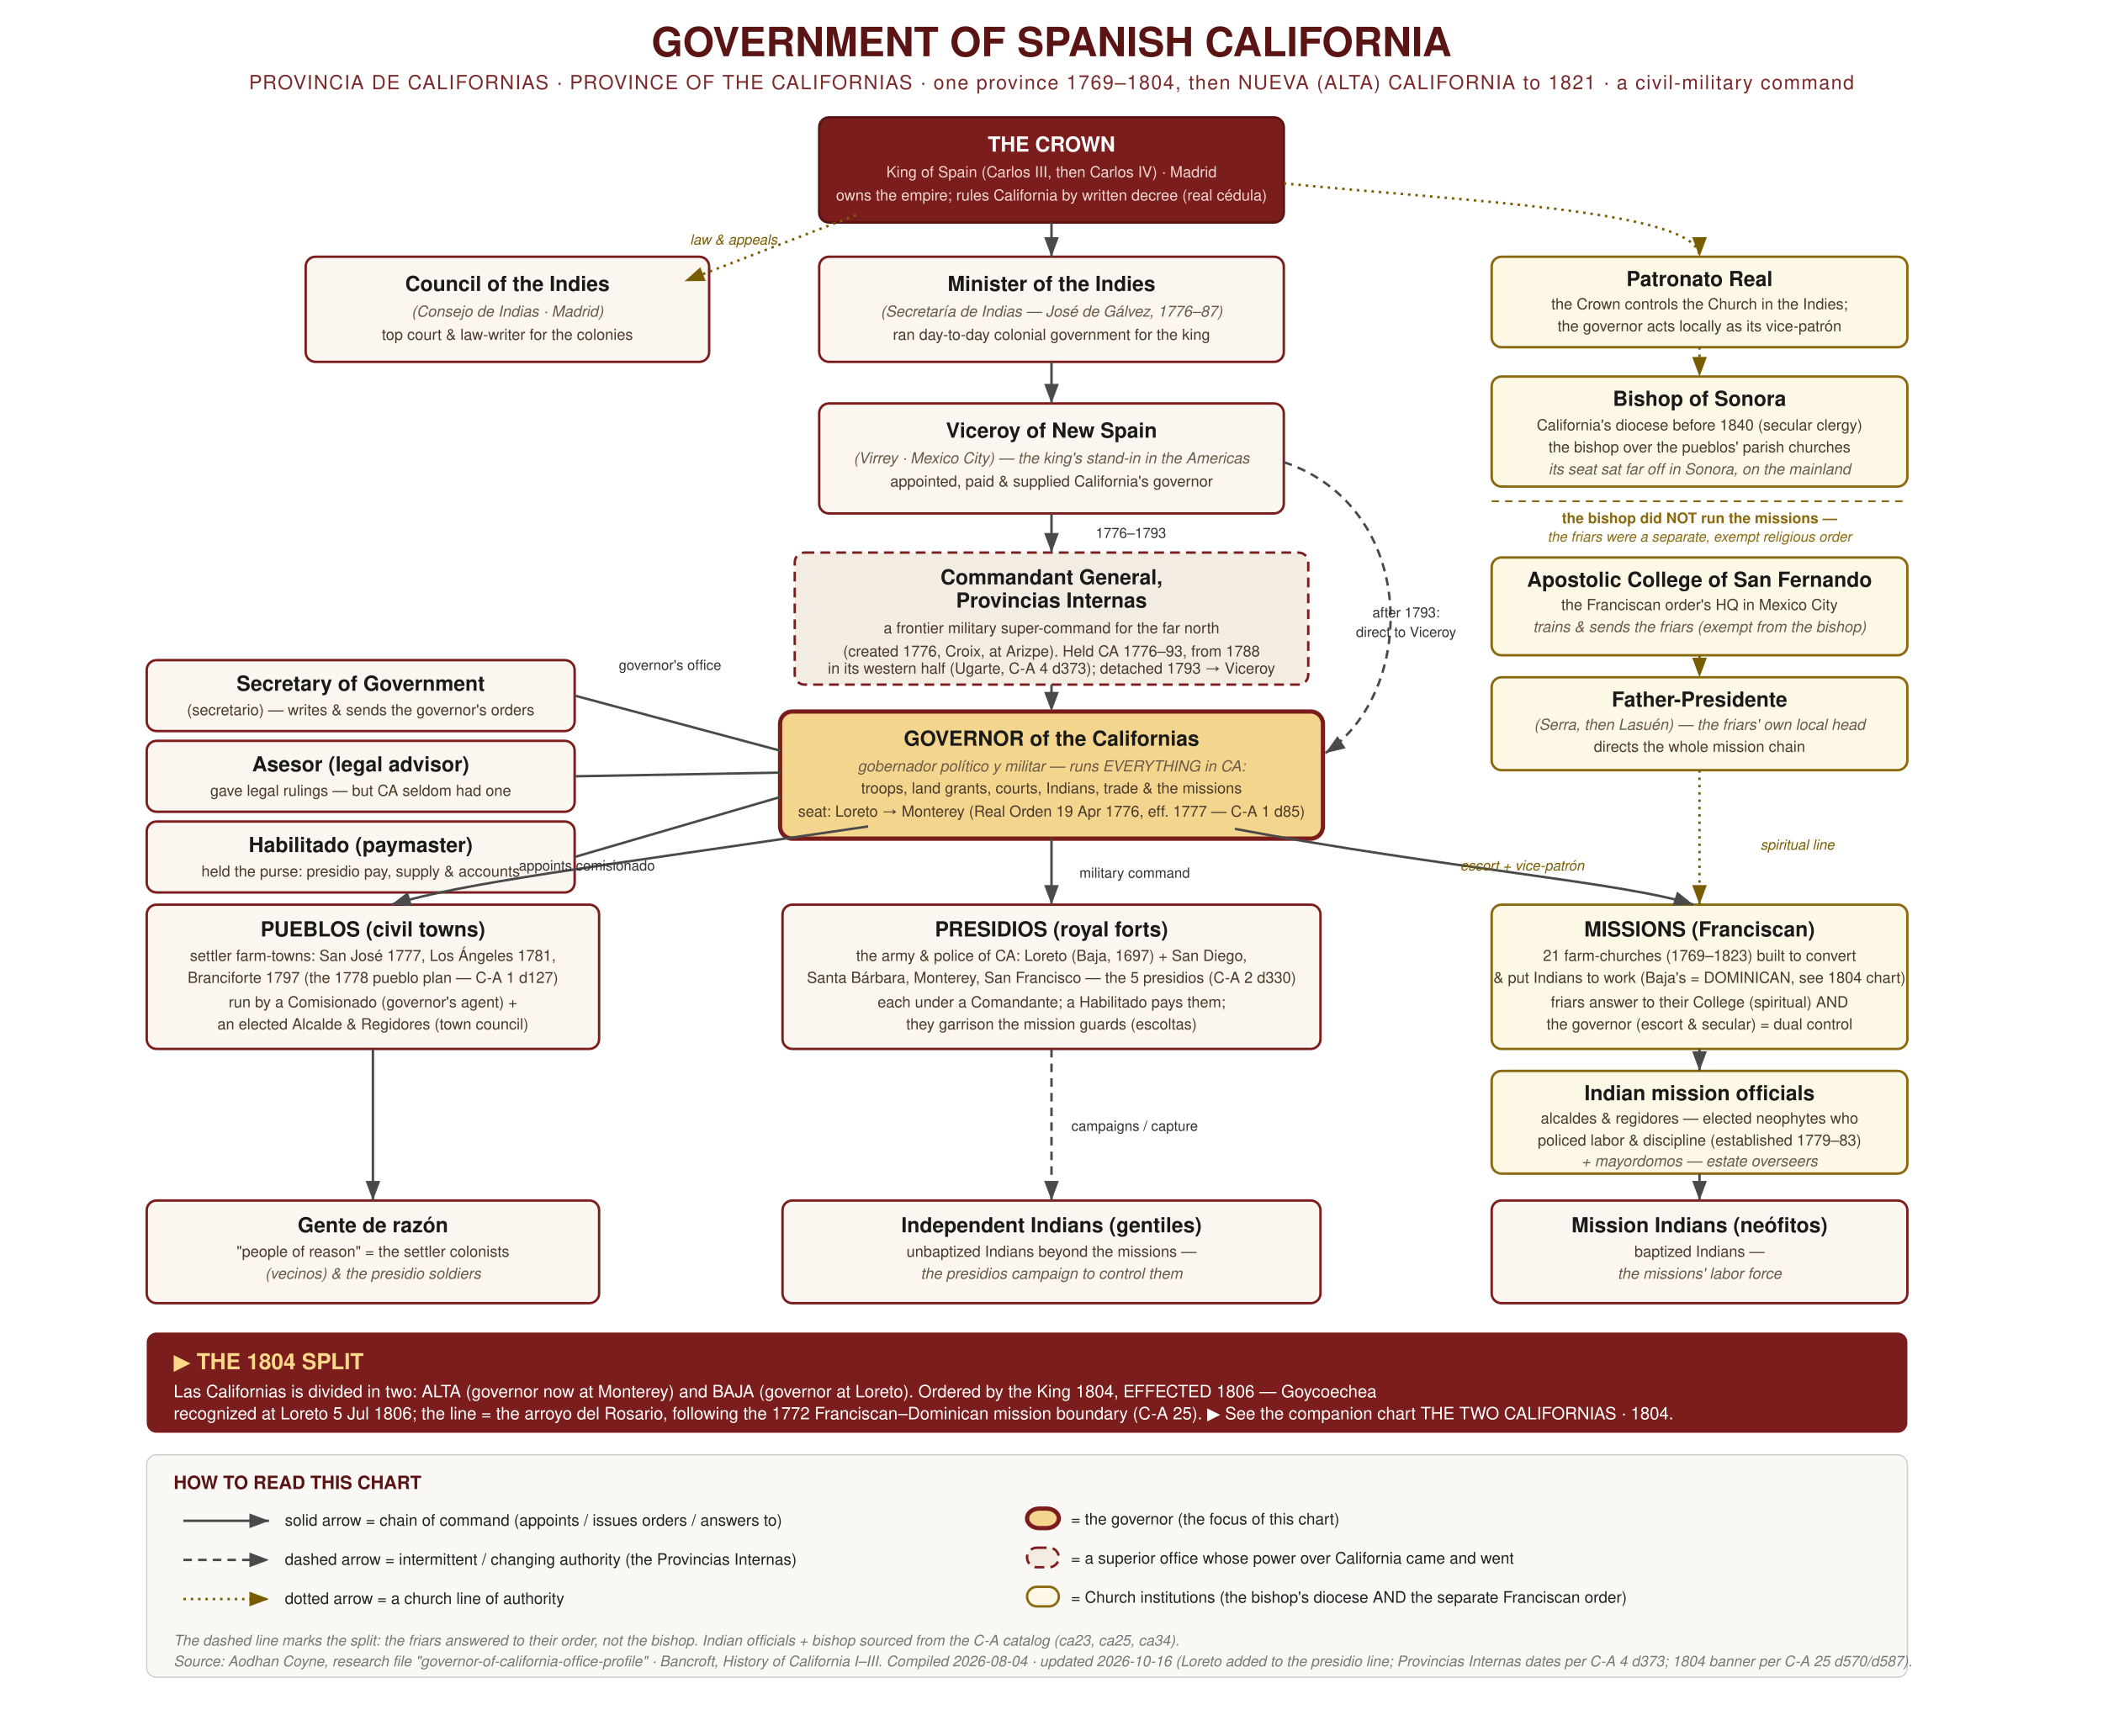
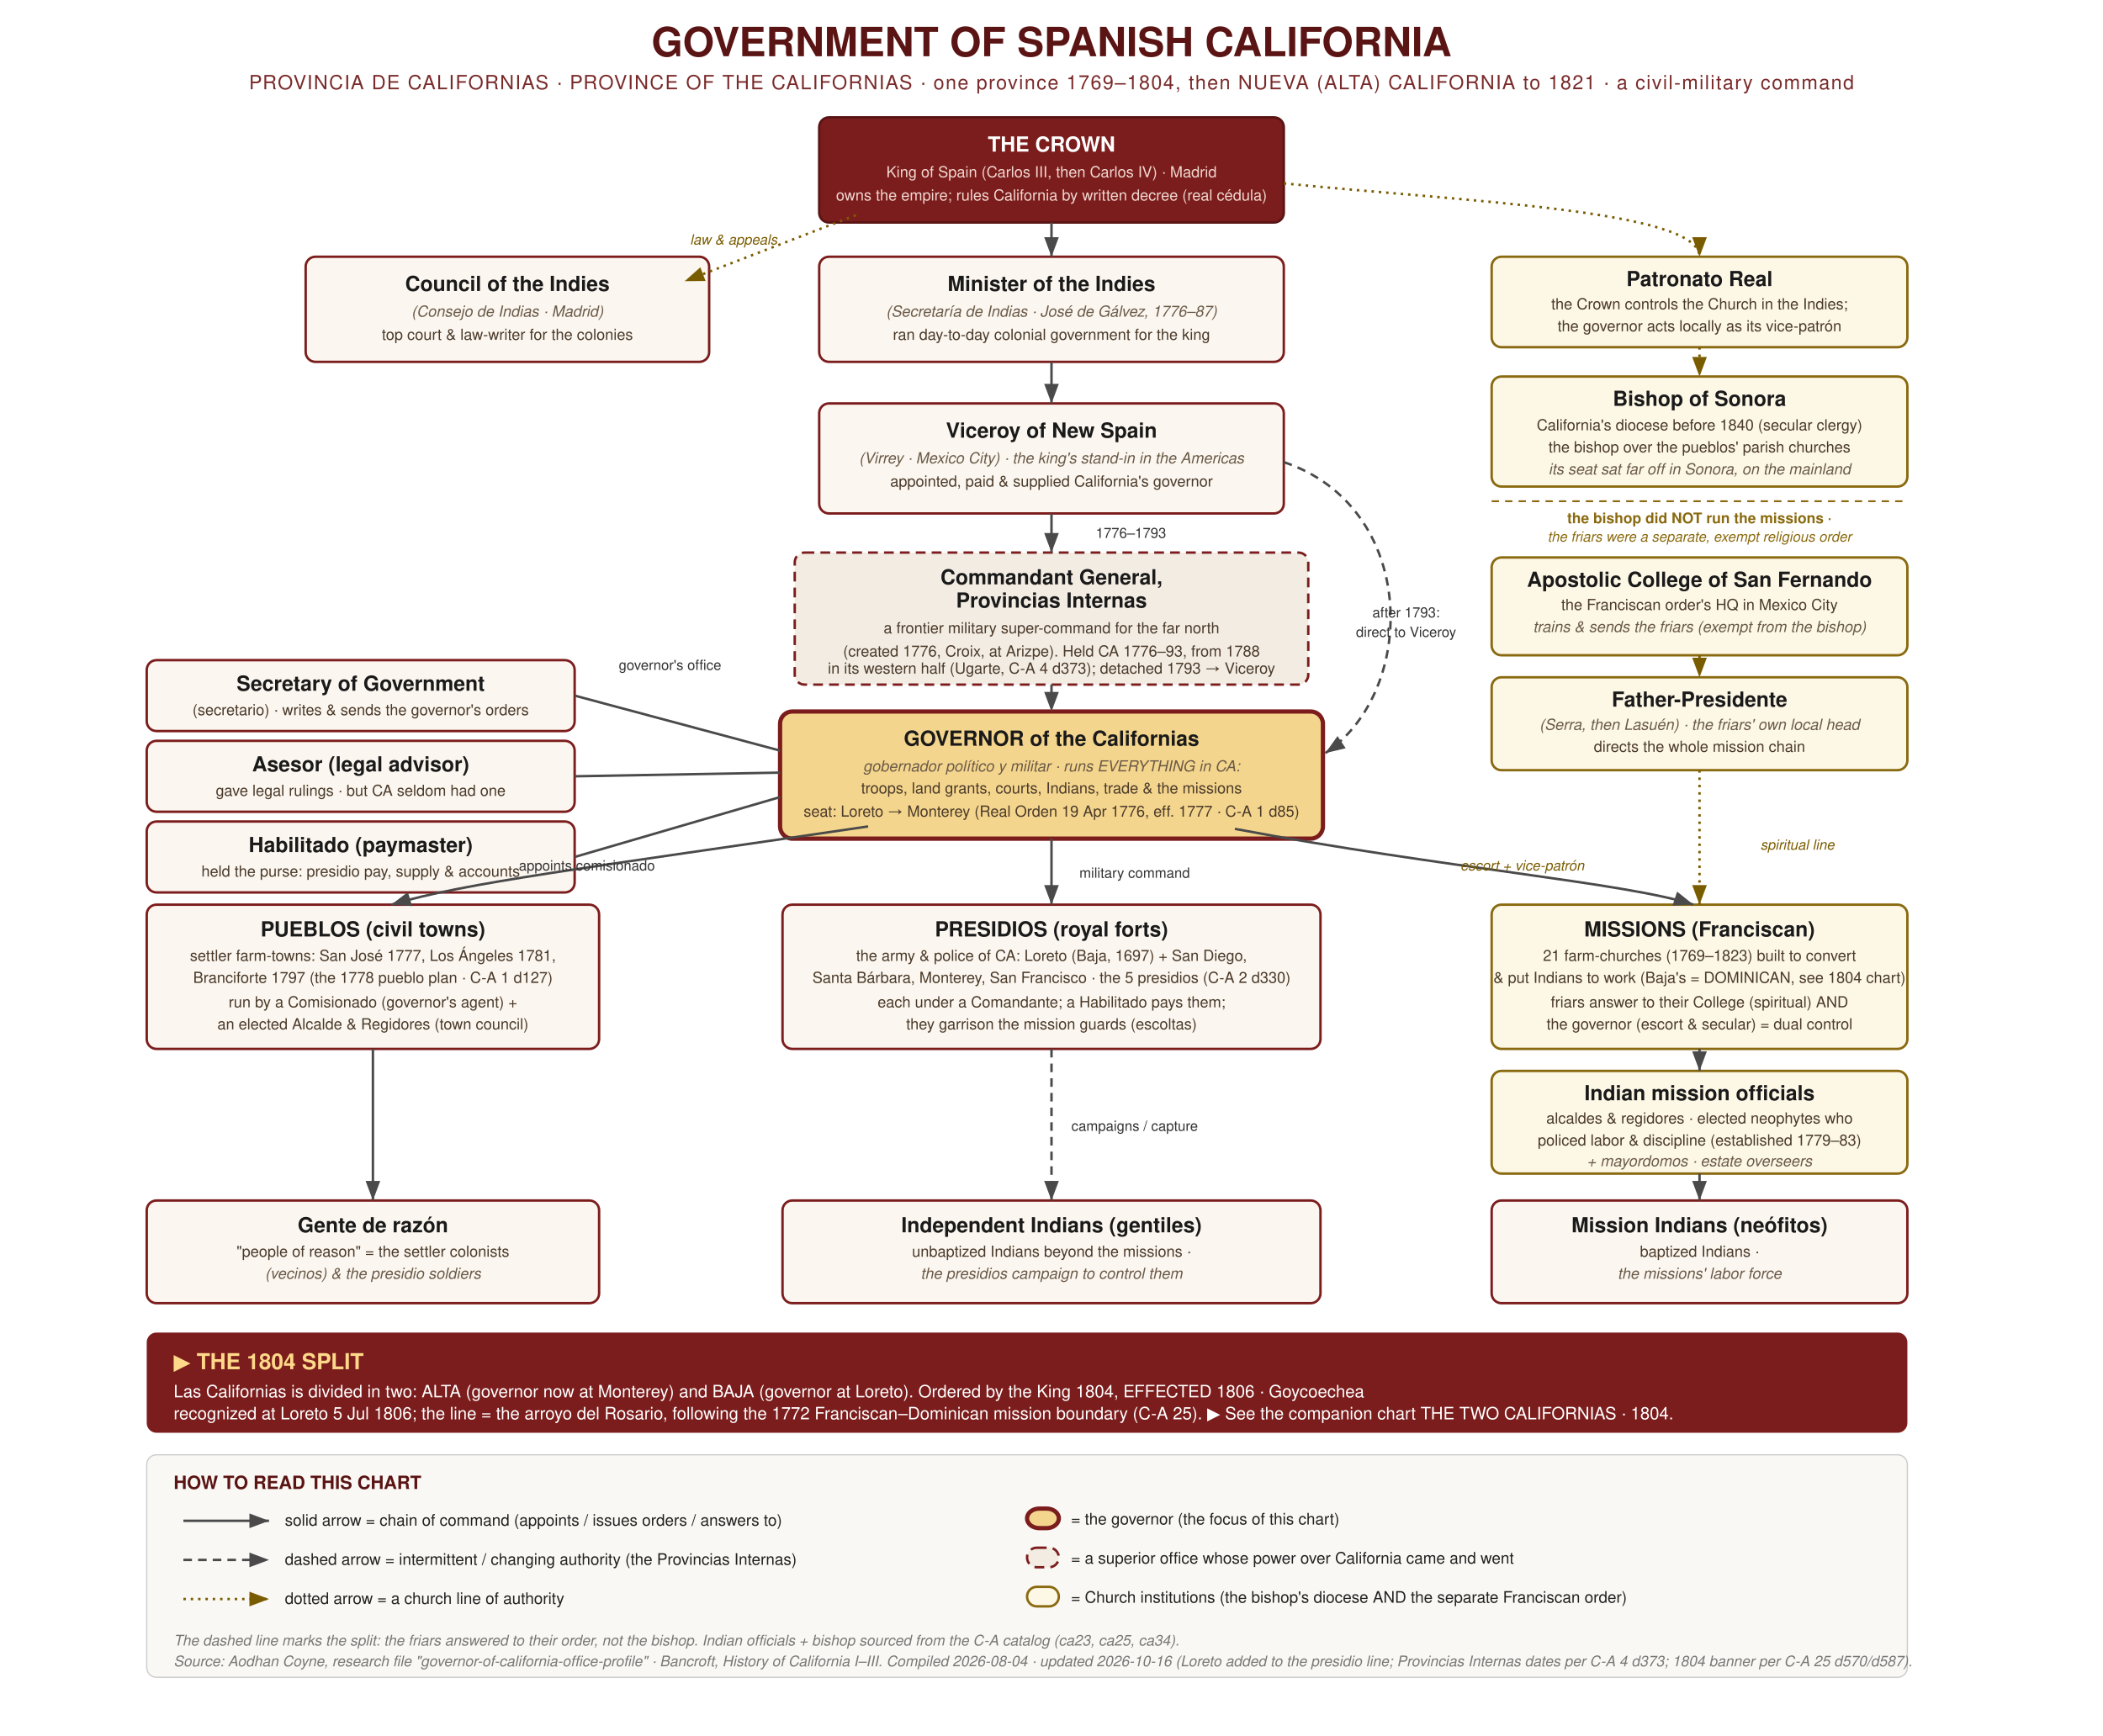
<svg xmlns="http://www.w3.org/2000/svg" viewBox="0 0 1720 1420" font-family="Helvetica, Arial, sans-serif">
  <defs>
    <marker id="arrow" markerWidth="10" markerHeight="10" refX="8" refY="3" orient="auto" markerUnits="strokeWidth">
      <path d="M0,0 L8,3 L0,6 Z" fill="#4a4a4a" />
    </marker>
    <marker id="arrowG" markerWidth="10" markerHeight="10" refX="8" refY="3" orient="auto" markerUnits="strokeWidth">
      <path d="M0,0 L8,3 L0,6 Z" fill="#7a5c00" />
    </marker>
    <style>
      .t   { font-size:33px; font-weight:700; fill:#5a1414; text-anchor:middle; }
      .st  { font-size:16px; fill:#7a2a2a; text-anchor:middle; letter-spacing:1px; }
      .box { fill:#fbf6ef; stroke:#7c1d1d; stroke-width:2; rx:8; }
      .crown { fill:#7c1d1d; stroke:#5a1414; stroke-width:2; rx:8; }
      .gov { fill:#f4d58d; stroke:#7c1d1d; stroke-width:3.5; rx:10; }
      .dash{ fill:#f3ece2; stroke:#7c1d1d; stroke-width:2; stroke-dasharray:8 5; rx:8; }
      .eccl{ fill:#fdf7e6; stroke:#8a6a10; stroke-width:2; rx:8; }
      .lbl { font-size:17px; font-weight:700; fill:#1a1a1a; text-anchor:middle; }
      .lblw{ font-size:17px; font-weight:700; fill:#ffffff; text-anchor:middle; }
      .sub { font-size:12.5px; fill:#4a3a2a; text-anchor:middle; }
      .subi{ font-size:12.5px; fill:#6a5a48; text-anchor:middle; font-style:italic; }
      .subw{ font-size:12.5px; fill:#f0d8d0; text-anchor:middle; }
      .conn{ stroke:#4a4a4a; stroke-width:2; fill:none; }
      .conndash{ stroke:#4a4a4a; stroke-width:2; fill:none; stroke-dasharray:7 5; }
      .conndot{ stroke:#7a5c00; stroke-width:2; fill:none; stroke-dasharray:2 4; }
      .clbl{ font-size:11.5px; fill:#333; text-anchor:middle; }
      .clbG{ font-size:11.5px; fill:#7a5c00; text-anchor:middle; font-style:italic; }
    </style>
  </defs>
  <rect x="0" y="0" width="1720" height="1420" fill="#ffffff" />
  <text class="t" x="860" y="46">GOVERNMENT OF SPANISH CALIFORNIA</text>
  <text class="st" x="860" y="73">PROVINCIA DE CALIFORNIAS · PROVINCE OF THE CALIFORNIAS · one province 1769–1804, then NUEVA (ALTA) CALIFORNIA to 1821 · a civil-military command</text>
  <rect class="crown" x="670" y="96" width="380" height="86" />
  <text class="lblw" x="860" y="124">THE CROWN</text>
  <text class="subw" x="860" y="145">King of Spain (Carlos III, then Carlos IV) · Madrid</text>
  <text class="subw" x="860" y="164">owns the empire; rules California by written decree (real cédula)</text>
  <rect class="box" x="250" y="210" width="330" height="86" />
  <text class="lbl" x="415" y="238">Council of the Indies</text>
  <text class="subi" x="415" y="259">(Consejo de Indias · Madrid)</text>
  <text class="sub" x="415" y="278">top court &amp; law-writer for the colonies</text>
  <rect class="box" x="670" y="210" width="380" height="86" />
  <text class="lbl" x="860" y="238">Minister of the Indies</text>
-   <text class="subi" x="860" y="259">(Secretaría de Indias — José de Gálvez, 1776–87)</text>
+   <text class="subi" x="860" y="259">(Secretaría de Indias · José de Gálvez, 1776–87)</text>
  <text class="sub" x="860" y="278">ran day-to-day colonial government for the king</text>
  <rect class="box" x="670" y="330" width="380" height="90" />
  <text class="lbl" x="860" y="358">Viceroy of New Spain</text>
-   <text class="subi" x="860" y="379">(Virrey · Mexico City) — the king's stand-in in the Americas</text>
+   <text class="subi" x="860" y="379">(Virrey · Mexico City) · the king's stand-in in the Americas</text>
  <text class="sub" x="860" y="398">appointed, paid &amp; supplied California's governor</text>
  <rect class="dash" x="650" y="452" width="420" height="108" />
  <text class="lbl" x="860" y="478">Commandant General,</text>
  <text class="lbl" x="860" y="497">Provincias Internas</text>
  <text class="sub" x="860" y="518">a frontier military super-command for the far north</text>
  <text class="sub" x="860" y="537">(created 1776, Croix, at Arizpe). Held CA 1776–93, from 1788</text>
  <text class="sub" x="860" y="551">in its western half (Ugarte, C-A 4 d373); detached 1793 → Viceroy</text>
  <rect class="gov" x="638" y="582" width="444" height="104" />
  <text class="lbl" x="860" y="610">GOVERNOR of the Californias</text>
-   <text class="subi" x="860" y="631">gobernador político y militar — runs EVERYTHING in CA:</text>
+   <text class="subi" x="860" y="631">gobernador político y militar · runs EVERYTHING in CA:</text>
  <text class="sub" x="860" y="649">troops, land grants, courts, Indians, trade &amp; the missions</text>
-   <text class="sub" x="860" y="668">seat: Loreto → Monterey (Real Orden 19 Apr 1776, eff. 1777 — C-A 1 d85)</text>
+   <text class="sub" x="860" y="668">seat: Loreto → Monterey (Real Orden 19 Apr 1776, eff. 1777 · C-A 1 d85)</text>
  <rect class="box" x="120" y="540" width="350" height="58" />
  <text class="lbl" x="295" y="565">Secretary of Government</text>
-   <text class="sub" x="295" y="585">(secretario) — writes &amp; sends the governor's orders</text>
+   <text class="sub" x="295" y="585">(secretario) · writes &amp; sends the governor's orders</text>
  <rect class="box" x="120" y="606" width="350" height="58" />
  <text class="lbl" x="295" y="631">Asesor (legal advisor)</text>
-   <text class="sub" x="295" y="651">gave legal rulings — but CA seldom had one</text>
+   <text class="sub" x="295" y="651">gave legal rulings · but CA seldom had one</text>
  <rect class="box" x="120" y="672" width="350" height="58" />
  <text class="lbl" x="295" y="697">Habilitado (paymaster)</text>
  <text class="sub" x="295" y="717">held the purse: presidio pay, supply &amp; accounts</text>
  <rect class="eccl" x="1220" y="210" width="340" height="74" />
  <text class="lbl" x="1390" y="234">Patronato Real</text>
  <text class="sub" x="1390" y="253">the Crown controls the Church in the Indies;</text>
  <text class="sub" x="1390" y="271">the governor acts locally as its vice-patrón</text>
  <rect class="eccl" x="1220" y="308" width="340" height="90" />
  <text class="lbl" x="1390" y="332">Bishop of Sonora</text>
  <text class="sub" x="1390" y="352">California's diocese before 1840 (secular clergy)</text>
  <text class="sub" x="1390" y="370">the bishop over the pueblos' parish churches</text>
  <text class="subi" x="1390" y="388">its seat sat far off in Sonora, on the mainland</text>
  <line x1="1220" y1="410" x2="1560" y2="410" stroke="#8a6a10" stroke-width="1.5" stroke-dasharray="6 5" />
-   <text x="1390" y="428" font-size="12px" font-weight="700" fill="#8a6a10" text-anchor="middle">the bishop did NOT run the missions —</text>
+   <text x="1390" y="428" font-size="12px" font-weight="700" fill="#8a6a10" text-anchor="middle">the bishop did NOT run the missions ·</text>
  <text x="1390" y="443" font-size="11.5px" fill="#8a6a10" text-anchor="middle" font-style="italic">the friars were a separate, exempt religious order</text>
  <rect class="eccl" x="1220" y="456" width="340" height="80" />
  <text class="lbl" x="1390" y="480">Apostolic College of San Fernando</text>
  <text class="sub" x="1390" y="499">the Franciscan order's HQ in Mexico City</text>
  <text class="subi" x="1390" y="517">trains &amp; sends the friars (exempt from the bishop)</text>
  <rect class="eccl" x="1220" y="554" width="340" height="76" />
  <text class="lbl" x="1390" y="578">Father-Presidente</text>
-   <text class="subi" x="1390" y="597">(Serra, then Lasuén) — the friars' own local head</text>
+   <text class="subi" x="1390" y="597">(Serra, then Lasuén) · the friars' own local head</text>
  <text class="sub" x="1390" y="615">directs the whole mission chain</text>
  <rect class="box" x="120" y="740" width="370" height="118" />
  <text class="lbl" x="305" y="766">PUEBLOS (civil towns)</text>
  <text class="sub" x="305" y="786">settler farm-towns: San José 1777, Los Ángeles 1781,</text>
-   <text class="sub" x="305" y="804">Branciforte 1797 (the 1778 pueblo plan — C-A 1 d127)</text>
+   <text class="sub" x="305" y="804">Branciforte 1797 (the 1778 pueblo plan · C-A 1 d127)</text>
  <text class="sub" x="305" y="824">run by a Comisionado (governor's agent) +</text>
  <text class="sub" x="305" y="842">an elected Alcalde &amp; Regidores (town council)</text>
  <rect class="box" x="640" y="740" width="440" height="118" />
  <text class="lbl" x="860" y="766">PRESIDIOS (royal forts)</text>
  <text class="sub" x="860" y="786">the army &amp; police of CA: Loreto (Baja, 1697) + San Diego,</text>
-   <text class="sub" x="860" y="804">Santa Bárbara, Monterey, San Francisco — the 5 presidios (C-A 2 d330)</text>
+   <text class="sub" x="860" y="804">Santa Bárbara, Monterey, San Francisco · the 5 presidios (C-A 2 d330)</text>
  <text class="sub" x="860" y="824">each under a Comandante; a Habilitado pays them;</text>
  <text class="sub" x="860" y="842">they garrison the mission guards (escoltas)</text>
  <rect class="eccl" x="1220" y="740" width="340" height="118" />
  <text class="lbl" x="1390" y="766">MISSIONS (Franciscan)</text>
  <text class="sub" x="1390" y="786">21 farm-churches (1769–1823) built to convert</text>
  <text class="sub" x="1390" y="804">&amp; put Indians to work (Baja's = DOMINICAN, see 1804 chart)</text>
  <text class="sub" x="1390" y="824">friars answer to their College (spiritual) AND</text>
  <text class="sub" x="1390" y="842">the governor (escort &amp; secular) = dual control</text>
  <rect class="eccl" x="1220" y="876" width="340" height="84" />
  <text class="lbl" x="1390" y="900">Indian mission officials</text>
-   <text class="sub" x="1390" y="919">alcaldes &amp; regidores — elected neophytes who</text>
+   <text class="sub" x="1390" y="919">alcaldes &amp; regidores · elected neophytes who</text>
  <text class="sub" x="1390" y="937">policed labor &amp; discipline (established 1779–83)</text>
-   <text class="subi" x="1390" y="954">+ mayordomos — estate overseers</text>
+   <text class="subi" x="1390" y="954">+ mayordomos · estate overseers</text>
  <rect class="box" x="120" y="982" width="370" height="84" fill="#f0efe9" />
  <text class="lbl" x="305" y="1008">Gente de razón</text>
  <text class="sub" x="305" y="1028">"people of reason" = the settler colonists</text>
  <text class="subi" x="305" y="1046">(vecinos) &amp; the presidio soldiers</text>
  <rect class="box" x="640" y="982" width="440" height="84" fill="#f0efe9" />
  <text class="lbl" x="860" y="1008">Independent Indians (gentiles)</text>
-   <text class="sub" x="860" y="1028">unbaptized Indians beyond the missions —</text>
+   <text class="sub" x="860" y="1028">unbaptized Indians beyond the missions ·</text>
  <text class="subi" x="860" y="1046">the presidios campaign to control them</text>
  <rect class="box" x="1220" y="982" width="340" height="84" fill="#f0efe9" />
  <text class="lbl" x="1390" y="1008">Mission Indians (neófitos)</text>
-   <text class="sub" x="1390" y="1028">baptized Indians —</text>
+   <text class="sub" x="1390" y="1028">baptized Indians ·</text>
  <text class="subi" x="1390" y="1046">the missions' labor force</text>
  <path class="conn" d="M860,182 L860,210" marker-end="url(#arrow)" />
  <path class="conndot" d="M700,176 L560,230" marker-end="url(#arrowG)" />
  <text class="clbG" x="600" y="200">law &amp; appeals</text>
  <path class="conn" d="M860,296 L860,330" marker-end="url(#arrow)" />
  <path class="conn" d="M860,420 L860,452" marker-end="url(#arrow)" />
  <text class="clbl" x="925" y="440">1776–1793</text>
  <path class="conndash" d="M860,560 L860,582" marker-end="url(#arrow)" />
  <path class="conndash" d="M1050,378 C1160,415 1160,565 1084,616" marker-end="url(#arrow)" />
  <text class="clbl" x="1150" y="505">after 1793:</text>
  <text class="clbl" x="1150" y="521">direct to Viceroy</text>
  <path class="conn" d="M638,614 L470,569" />
  <path class="conn" d="M638,632 L470,635" />
  <path class="conn" d="M638,652 L470,701" />
  <text class="clbl" x="548" y="548">governor's office</text>
  <path class="conndot" d="M1050,150 C1200,165 1390,172 1390,210" marker-end="url(#arrowG)" />
  <path class="conndot" d="M1390,284 L1390,308" marker-end="url(#arrowG)" />
  <path class="conndot" d="M1390,536 L1390,554" marker-end="url(#arrowG)" />
  <path class="conndot" d="M1390,630 L1390,740" marker-end="url(#arrowG)" />
  <text class="clbG" x="1470" y="695">spiritual line</text>
  <path class="conn" d="M710,676 C480,710 380,722 320,740" marker-end="url(#arrow)" />
  <text class="clbl" x="480" y="712">appoints comisionado</text>
  <path class="conn" d="M860,686 L860,740" marker-end="url(#arrow)" />
  <text class="clbl" x="928" y="718">military command</text>
  <path class="conn" d="M1010,678 C1180,710 1330,722 1385,740" marker-end="url(#arrow)" />
  <text class="clbG" x="1245" y="712">escort + vice-patrón</text>
  <path class="conn" d="M1390,858 L1390,876" marker-end="url(#arrow)" />
  <path class="conn" d="M1390,960 L1390,982" marker-end="url(#arrow)" />
  <path class="conn" d="M305,858 L305,982" marker-end="url(#arrow)" />
  <path class="conndash" d="M860,858 L860,982" marker-end="url(#arrow)" />
  <text class="clbl" x="928" y="925">campaigns / capture</text>
  <rect x="120" y="1090" width="1440" height="82" rx="8" fill="#7c1d1d" />
  <text x="142" y="1120" font-size="18px" font-weight="700" fill="#ffd98a">▶ THE 1804 SPLIT</text>
-   <text x="142" y="1143" font-size="14px" fill="#ffffff">Las Californias is divided in two: ALTA (governor now at Monterey) and BAJA (governor at Loreto). Ordered by the King 1804, EFFECTED 1806 — Goycoechea</text>
+   <text x="142" y="1143" font-size="14px" fill="#ffffff">Las Californias is divided in two: ALTA (governor now at Monterey) and BAJA (governor at Loreto). Ordered by the King 1804, EFFECTED 1806 · Goycoechea</text>
  <text x="142" y="1161" font-size="14px" fill="#ffffff">recognized at Loreto 5 Jul 1806; the line = the arroyo del Rosario, following the 1772 Franciscan–Dominican mission boundary (C-A 25). ▶ See the companion chart THE TWO CALIFORNIAS · 1804.</text>
  <rect x="120" y="1190" width="1440" height="182" rx="8" fill="#faf8f4" stroke="#ccc" stroke-width="1" />
  <text x="142" y="1218" font-size="15px" font-weight="700" fill="#5a1414">HOW TO READ THIS CHART</text>
  <line x1="150" y1="1244" x2="220" y2="1244" class="conn" marker-end="url(#arrow)" />
  <text x="233" y="1248" font-size="13px" fill="#222">solid arrow = chain of command (appoints / issues orders / answers to)</text>
  <line x1="150" y1="1276" x2="220" y2="1276" class="conndash" marker-end="url(#arrow)" />
  <text x="233" y="1280" font-size="13px" fill="#222">dashed arrow = intermittent / changing authority (the Provincias Internas)</text>
  <line x1="150" y1="1308" x2="220" y2="1308" class="conndot" marker-end="url(#arrowG)" />
  <text x="233" y="1312" font-size="13px" fill="#222">dotted arrow = a church line of authority</text>
  <rect x="840" y="1234" width="26" height="16" class="gov" />
  <text x="876" y="1247" font-size="13px" fill="#222">= the governor (the focus of this chart)</text>
  <rect x="840" y="1266" width="26" height="16" class="dash" />
  <text x="876" y="1279" font-size="13px" fill="#222">= a superior office whose power over California came and went</text>
  <rect x="840" y="1298" width="26" height="16" class="eccl" />
  <text x="876" y="1311" font-size="13px" fill="#222">= Church institutions (the bishop's diocese AND the separate Franciscan order)</text>
  <text x="142" y="1346" font-size="12px" fill="#777" font-style="italic">The dashed line marks the split: the friars answered to their order, not the bishop. Indian officials + bishop sourced from the C-A catalog (ca23, ca25, ca34).</text>
  <text x="142" y="1363" font-size="12px" fill="#777" font-style="italic">Source: Aodhan Coyne, research file "governor-of-california-office-profile" · Bancroft, History of California I–III. Compiled 2026-08-04 · updated 2026-10-16 (Loreto added to the presidio line; Provincias Internas dates per C-A 4 d373; 1804 banner per C-A 25 d570/d587).</text>
</svg>
